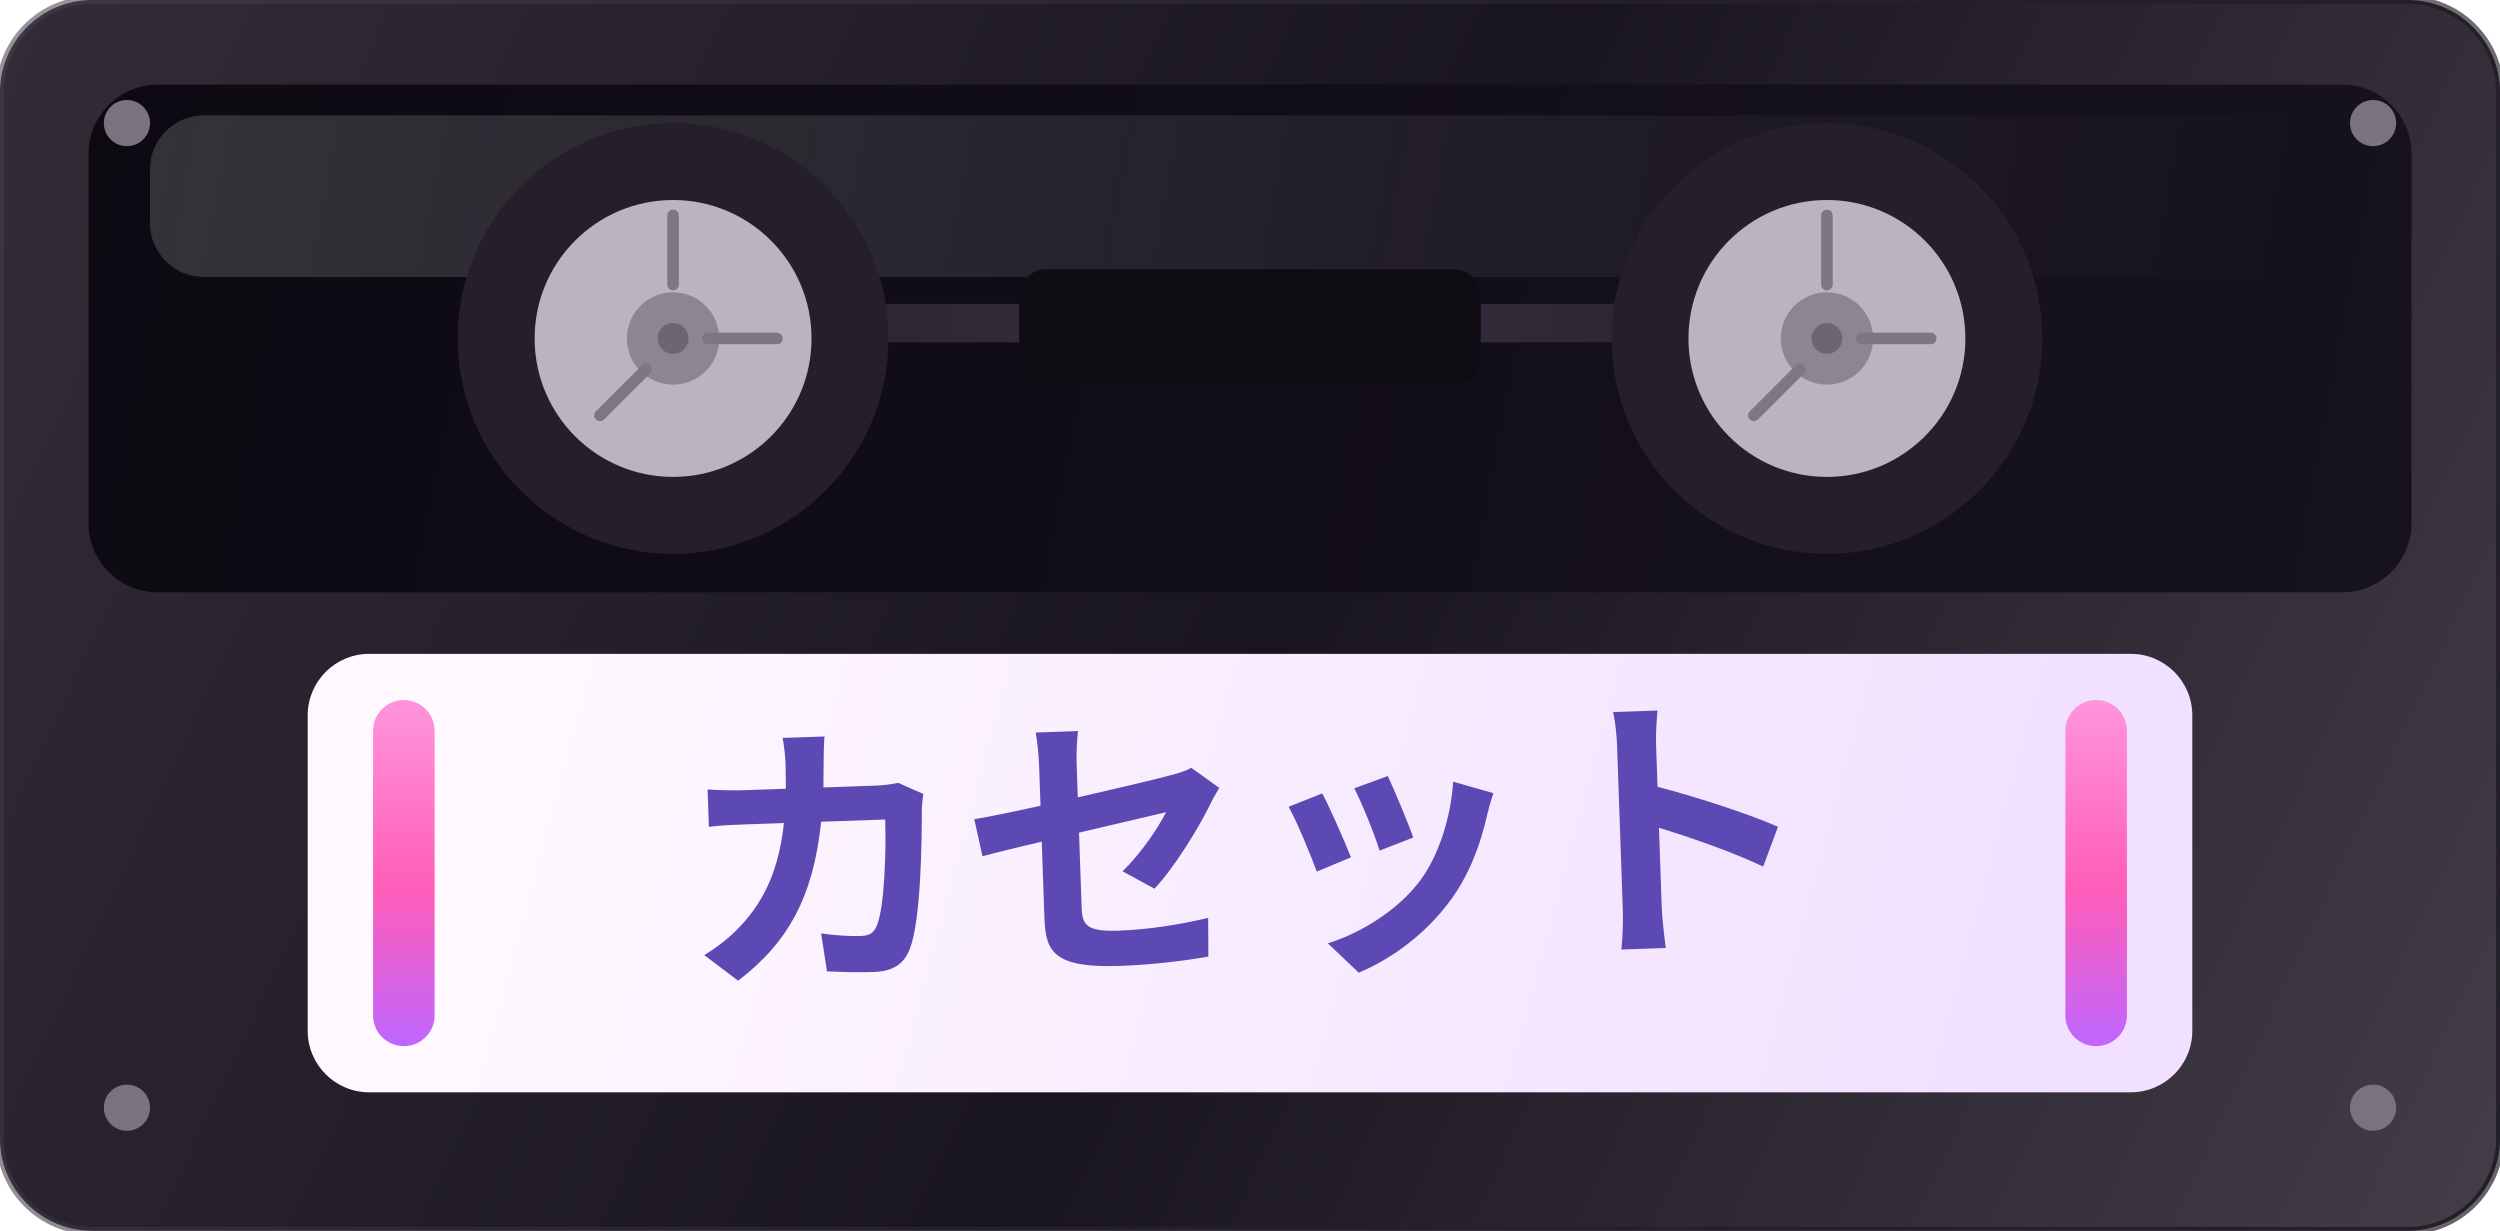
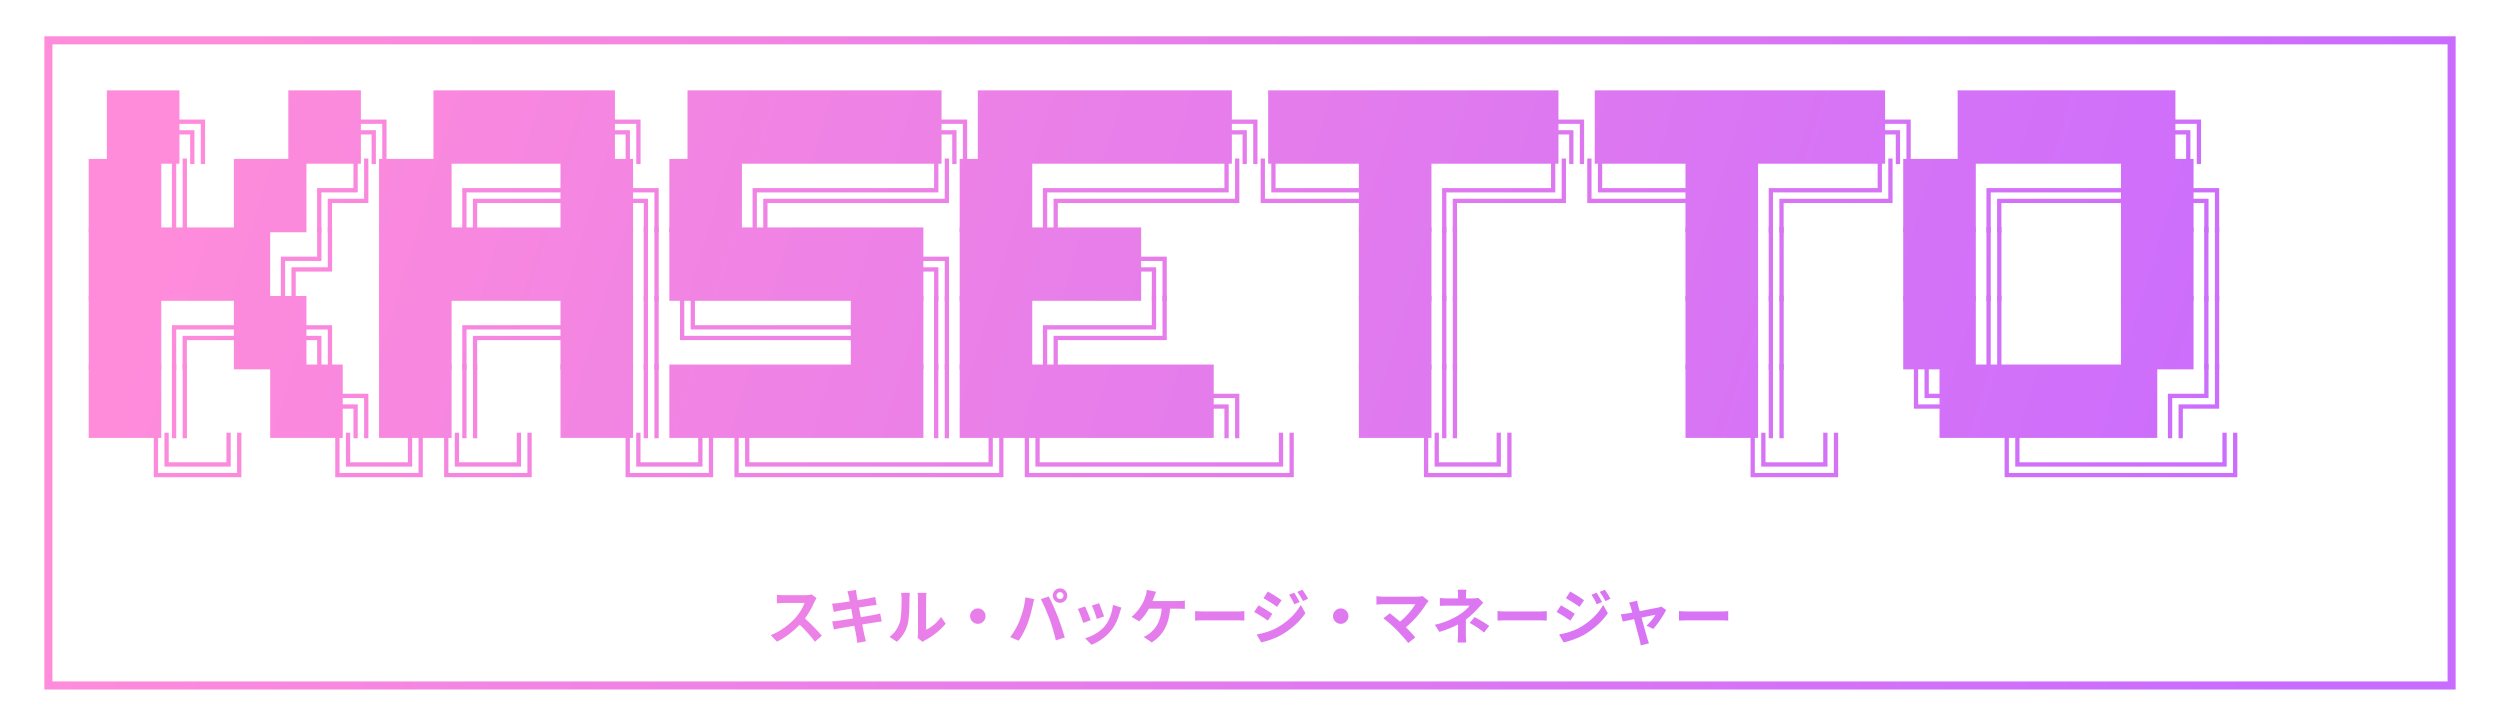
- <svg xmlns="http://www.w3.org/2000/svg" width="650" height="320" viewBox="175 90 650 320" fill="none">
+ <svg xmlns="http://www.w3.org/2000/svg" width="1240" height="360" viewBox="0 0 1240 360" fill="none">
  <defs>
-     <linearGradient id="shell" x1="180" y1="90" x2="820" y2="390" gradientUnits="userSpaceOnUse">
-       <stop stop-color="#322C37" />
-       <stop offset="0.52" stop-color="#191520" />
-       <stop offset="1" stop-color="#433C47" />
+     <linearGradient id="ink" x1="100" y1="24" x2="1140" y2="336" gradientUnits="userSpaceOnUse">
+       <stop stop-color="#FF8CDA" />
+       <stop offset="1" stop-color="#C86BFF" />
    </linearGradient>
-     <linearGradient id="shellEdge" x1="140" y1="90" x2="860" y2="390" gradientUnits="userSpaceOnUse">
-       <stop stop-color="#4A4252" stop-opacity="0.55" />
-       <stop offset="1" stop-color="#0F0D14" stop-opacity="0.65" />
-     </linearGradient>
-     <linearGradient id="window" x1="185" y1="120" x2="813" y2="240" gradientUnits="userSpaceOnUse">
-       <stop stop-color="#0D0A12" />
-       <stop offset="1" stop-color="#171220" />
-     </linearGradient>
-     <linearGradient id="windowGloss" x1="220" y1="110" x2="760" y2="210" gradientUnits="userSpaceOnUse">
-       <stop stop-color="#FFFFFF" stop-opacity="0.16" />
-       <stop offset="1" stop-color="#FFFFFF" stop-opacity="0" />
-     </linearGradient>
-     <linearGradient id="label" x1="305" y1="255" x2="695" y2="360" gradientUnits="userSpaceOnUse">
-       <stop stop-color="#FFF9FF" />
-       <stop offset="1" stop-color="#F1E0FF" />
-     </linearGradient>
-     <linearGradient id="labelSide" x1="0" y1="0" x2="0" y2="1">
-       <stop offset="0" stop-color="#FF95DC" />
-       <stop offset="0.55" stop-color="#FF5DB9" />
-       <stop offset="1" stop-color="#BF66FF" />
-     </linearGradient>
-     <linearGradient id="tape" x1="360" y1="174" x2="640" y2="174" gradientUnits="userSpaceOnUse">
-       <stop stop-color="#27222D" />
-       <stop offset="0.5" stop-color="#383040" />
-       <stop offset="1" stop-color="#27222D" />
-     </linearGradient>
-     <filter id="shadow" x="90" y="60" width="820" height="420" filterUnits="userSpaceOnUse" color-interpolation-filters="sRGB">
-       <feFlood flood-opacity="0" result="BackgroundImageFix" />
-       <feColorMatrix in="SourceAlpha" type="matrix" values="0 0 0 0 0 0 0 0 0 0 0 0 0 0 0 0 0 0 127 0" result="hardAlpha" />
-       <feOffset dy="10" />
-       <feGaussianBlur stdDeviation="10" />
-       <feComposite in2="hardAlpha" operator="out" />
-       <feColorMatrix type="matrix" values="0 0 0 0 0 0 0 0 0 0 0 0 0 0 0 0 0 0 0.45 0" />
-       <feBlend mode="normal" in2="BackgroundImageFix" result="effect1_dropShadow_1_1" />
-       <feBlend mode="normal" in="SourceGraphic" in2="effect1_dropShadow_1_1" result="shape" />
-     </filter>
  </defs>
-   <g>
-     <rect x="175" y="90" width="650" height="320" rx="24" fill="url(#shell)" />
-     <rect x="175" y="90" width="650" height="320" rx="24" stroke="url(#shellEdge)" stroke-width="2" />
-     <rect x="198" y="112" width="604" height="132" rx="18" fill="url(#window)" />
-     <rect x="214" y="120" width="572" height="42" rx="14" fill="url(#windowGloss)" />
-     <path d="M360 174H640" stroke="url(#tape)" stroke-width="10" stroke-linecap="round" />
-     <g>
-       <circle cx="350" cy="178" r="56" fill="#241F2B" />
-       <circle cx="350" cy="178" r="36" fill="#BBB2C2" />
-       <circle cx="350" cy="178" r="12" fill="#8E8592" />
-       <circle cx="350" cy="178" r="4" fill="#6C6573" />
-       <path d="M350 146V164" stroke="#7E7685" stroke-width="3" stroke-linecap="round" />
-       <path d="M377 178H359" stroke="#7E7685" stroke-width="3" stroke-linecap="round" />
-       <path d="M331 198L343 186" stroke="#7E7685" stroke-width="3" stroke-linecap="round" />
-     </g>
-     <g>
-       <circle cx="650" cy="178" r="56" fill="#241F2B" />
-       <circle cx="650" cy="178" r="36" fill="#BBB2C2" />
-       <circle cx="650" cy="178" r="12" fill="#8E8592" />
-       <circle cx="650" cy="178" r="4" fill="#6C6573" />
-       <path d="M650 146V164" stroke="#7E7685" stroke-width="3" stroke-linecap="round" />
-       <path d="M677 178H659" stroke="#7E7685" stroke-width="3" stroke-linecap="round" />
-       <path d="M631 198L643 186" stroke="#7E7685" stroke-width="3" stroke-linecap="round" />
-     </g>
-     <rect x="440" y="160" width="120" height="30" rx="7" fill="#100C14" />
-     <circle cx="208" cy="122" r="6" fill="#7A727E" />
-     <circle cx="792" cy="122" r="6" fill="#7A727E" />
-     <circle cx="208" cy="378" r="6" fill="#7A727E" />
-     <circle cx="792" cy="378" r="6" fill="#7A727E" />
-     <rect x="255" y="260" width="490" height="114" rx="16" fill="url(#label)" />
-     <rect x="272" y="272" width="16" height="90" rx="8" fill="url(#labelSide)" />
-     <rect x="712" y="272" width="16" height="90" rx="8" fill="url(#labelSide)" />
-     <text x="500" y="337" text-anchor="middle" fill="#5D49B4" font-size="74" font-weight="700" transform="rotate(-2 500 337)" font-family="'Yuji Boku', 'Klee One', 'Hiragino Maru Gothic ProN', 'Yu Gothic', 'Noto Sans JP', cursive">カセット</text>
-   </g>
+   <rect x="24" y="20" width="1192" height="320" fill="none" stroke="url(#ink)" stroke-width="4" />
+   <text x="620" y="74" text-anchor="middle" fill="url(#ink)" font-size="30" font-weight="700" xml:space="preserve" font-family="'SFMono-Regular', Menlo, Consolas, 'Noto Sans Mono', monospace">
+     <tspan x="620" dy="0">██╗  ██╗ █████╗ ███████╗███████╗████████╗████████╗ ██████╗</tspan>
+     <tspan x="620" dy="34">██║ ██╔╝██╔══██╗██╔════╝██╔════╝╚══██╔══╝╚══██╔══╝██╔═══██╗</tspan>
+     <tspan x="620" dy="34">█████╔╝ ███████║███████╗█████╗     ██║      ██║   ██║   ██║</tspan>
+     <tspan x="620" dy="34">██╔═██╗ ██╔══██║╚════██║██╔══╝     ██║      ██║   ██║   ██║</tspan>
+     <tspan x="620" dy="34">██║  ██╗██║  ██║███████║███████╗   ██║      ██║   ╚██████╔╝</tspan>
+     <tspan x="620" dy="34">╚═╝  ╚═╝╚═╝  ╚═╝╚══════╝╚══════╝   ╚═╝      ╚═╝    ╚═════╝</tspan>
+   </text>
+   <text x="620" y="317" text-anchor="middle" fill="url(#ink)" font-size="30" font-weight="700" font-family="'Noto Sans Mono CJK JP', 'Noto Sans JP', 'Yu Gothic', sans-serif">スキル・パッケージ・マネージャー</text>
</svg>
